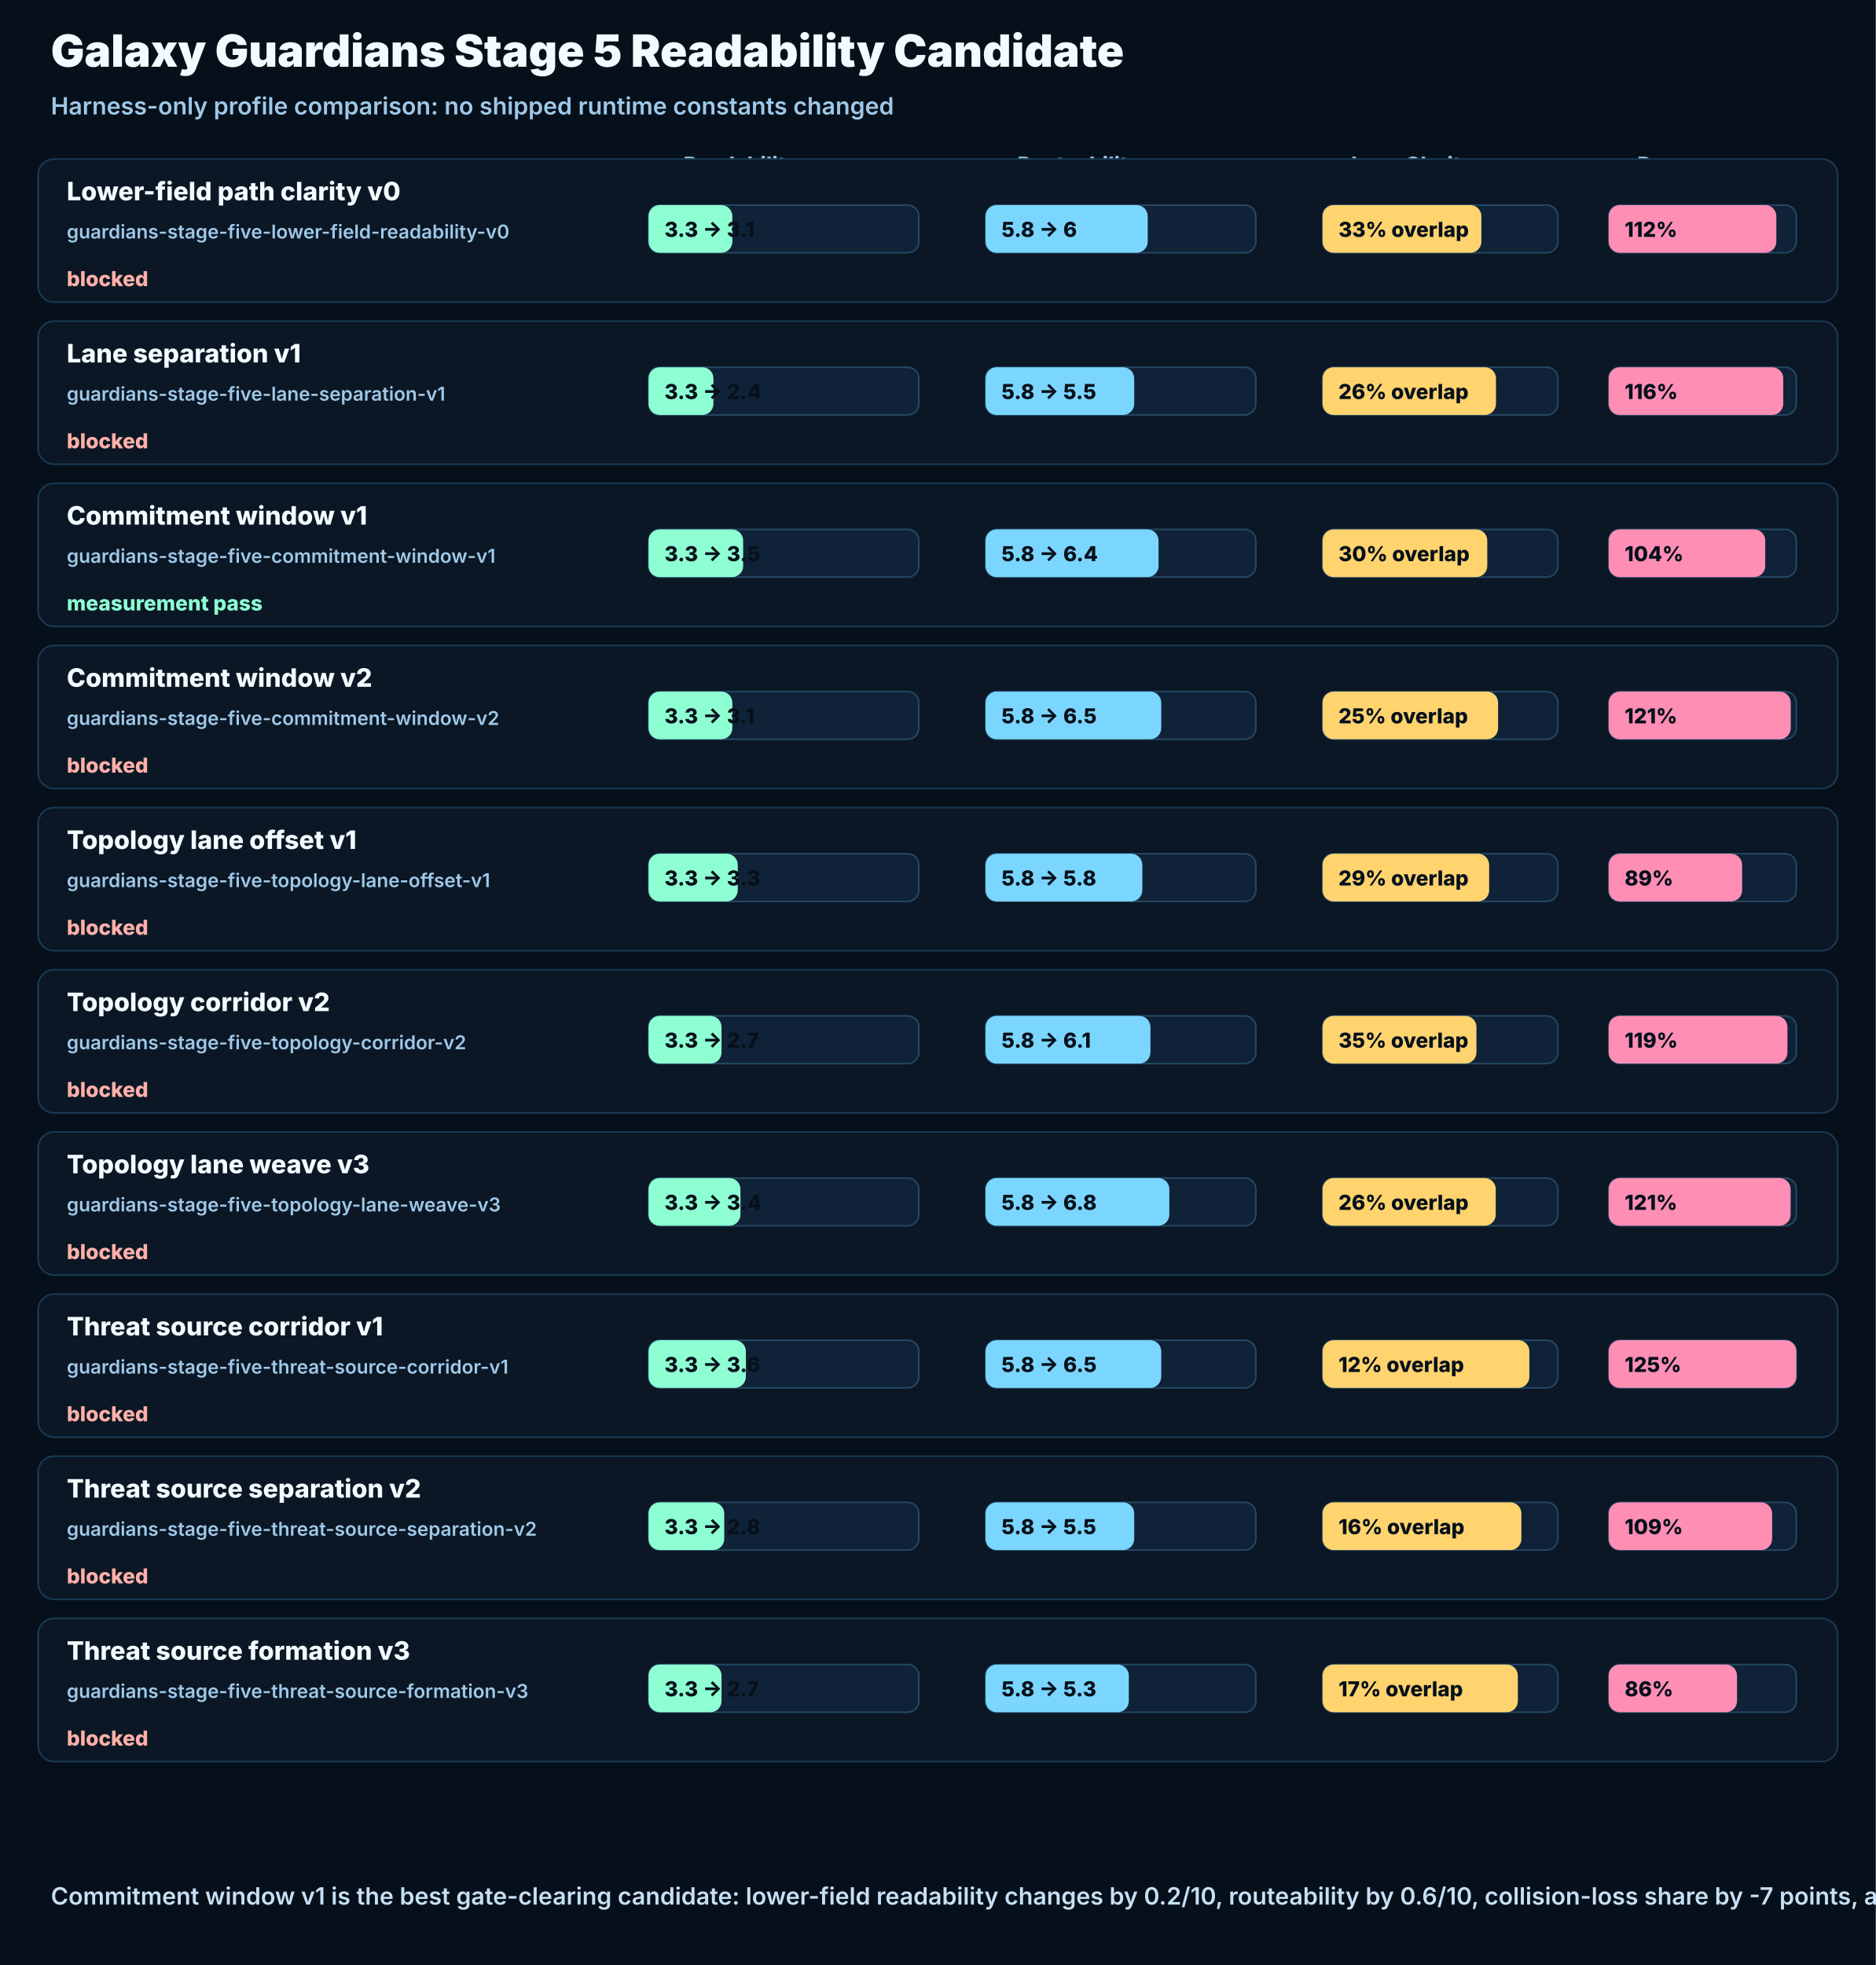
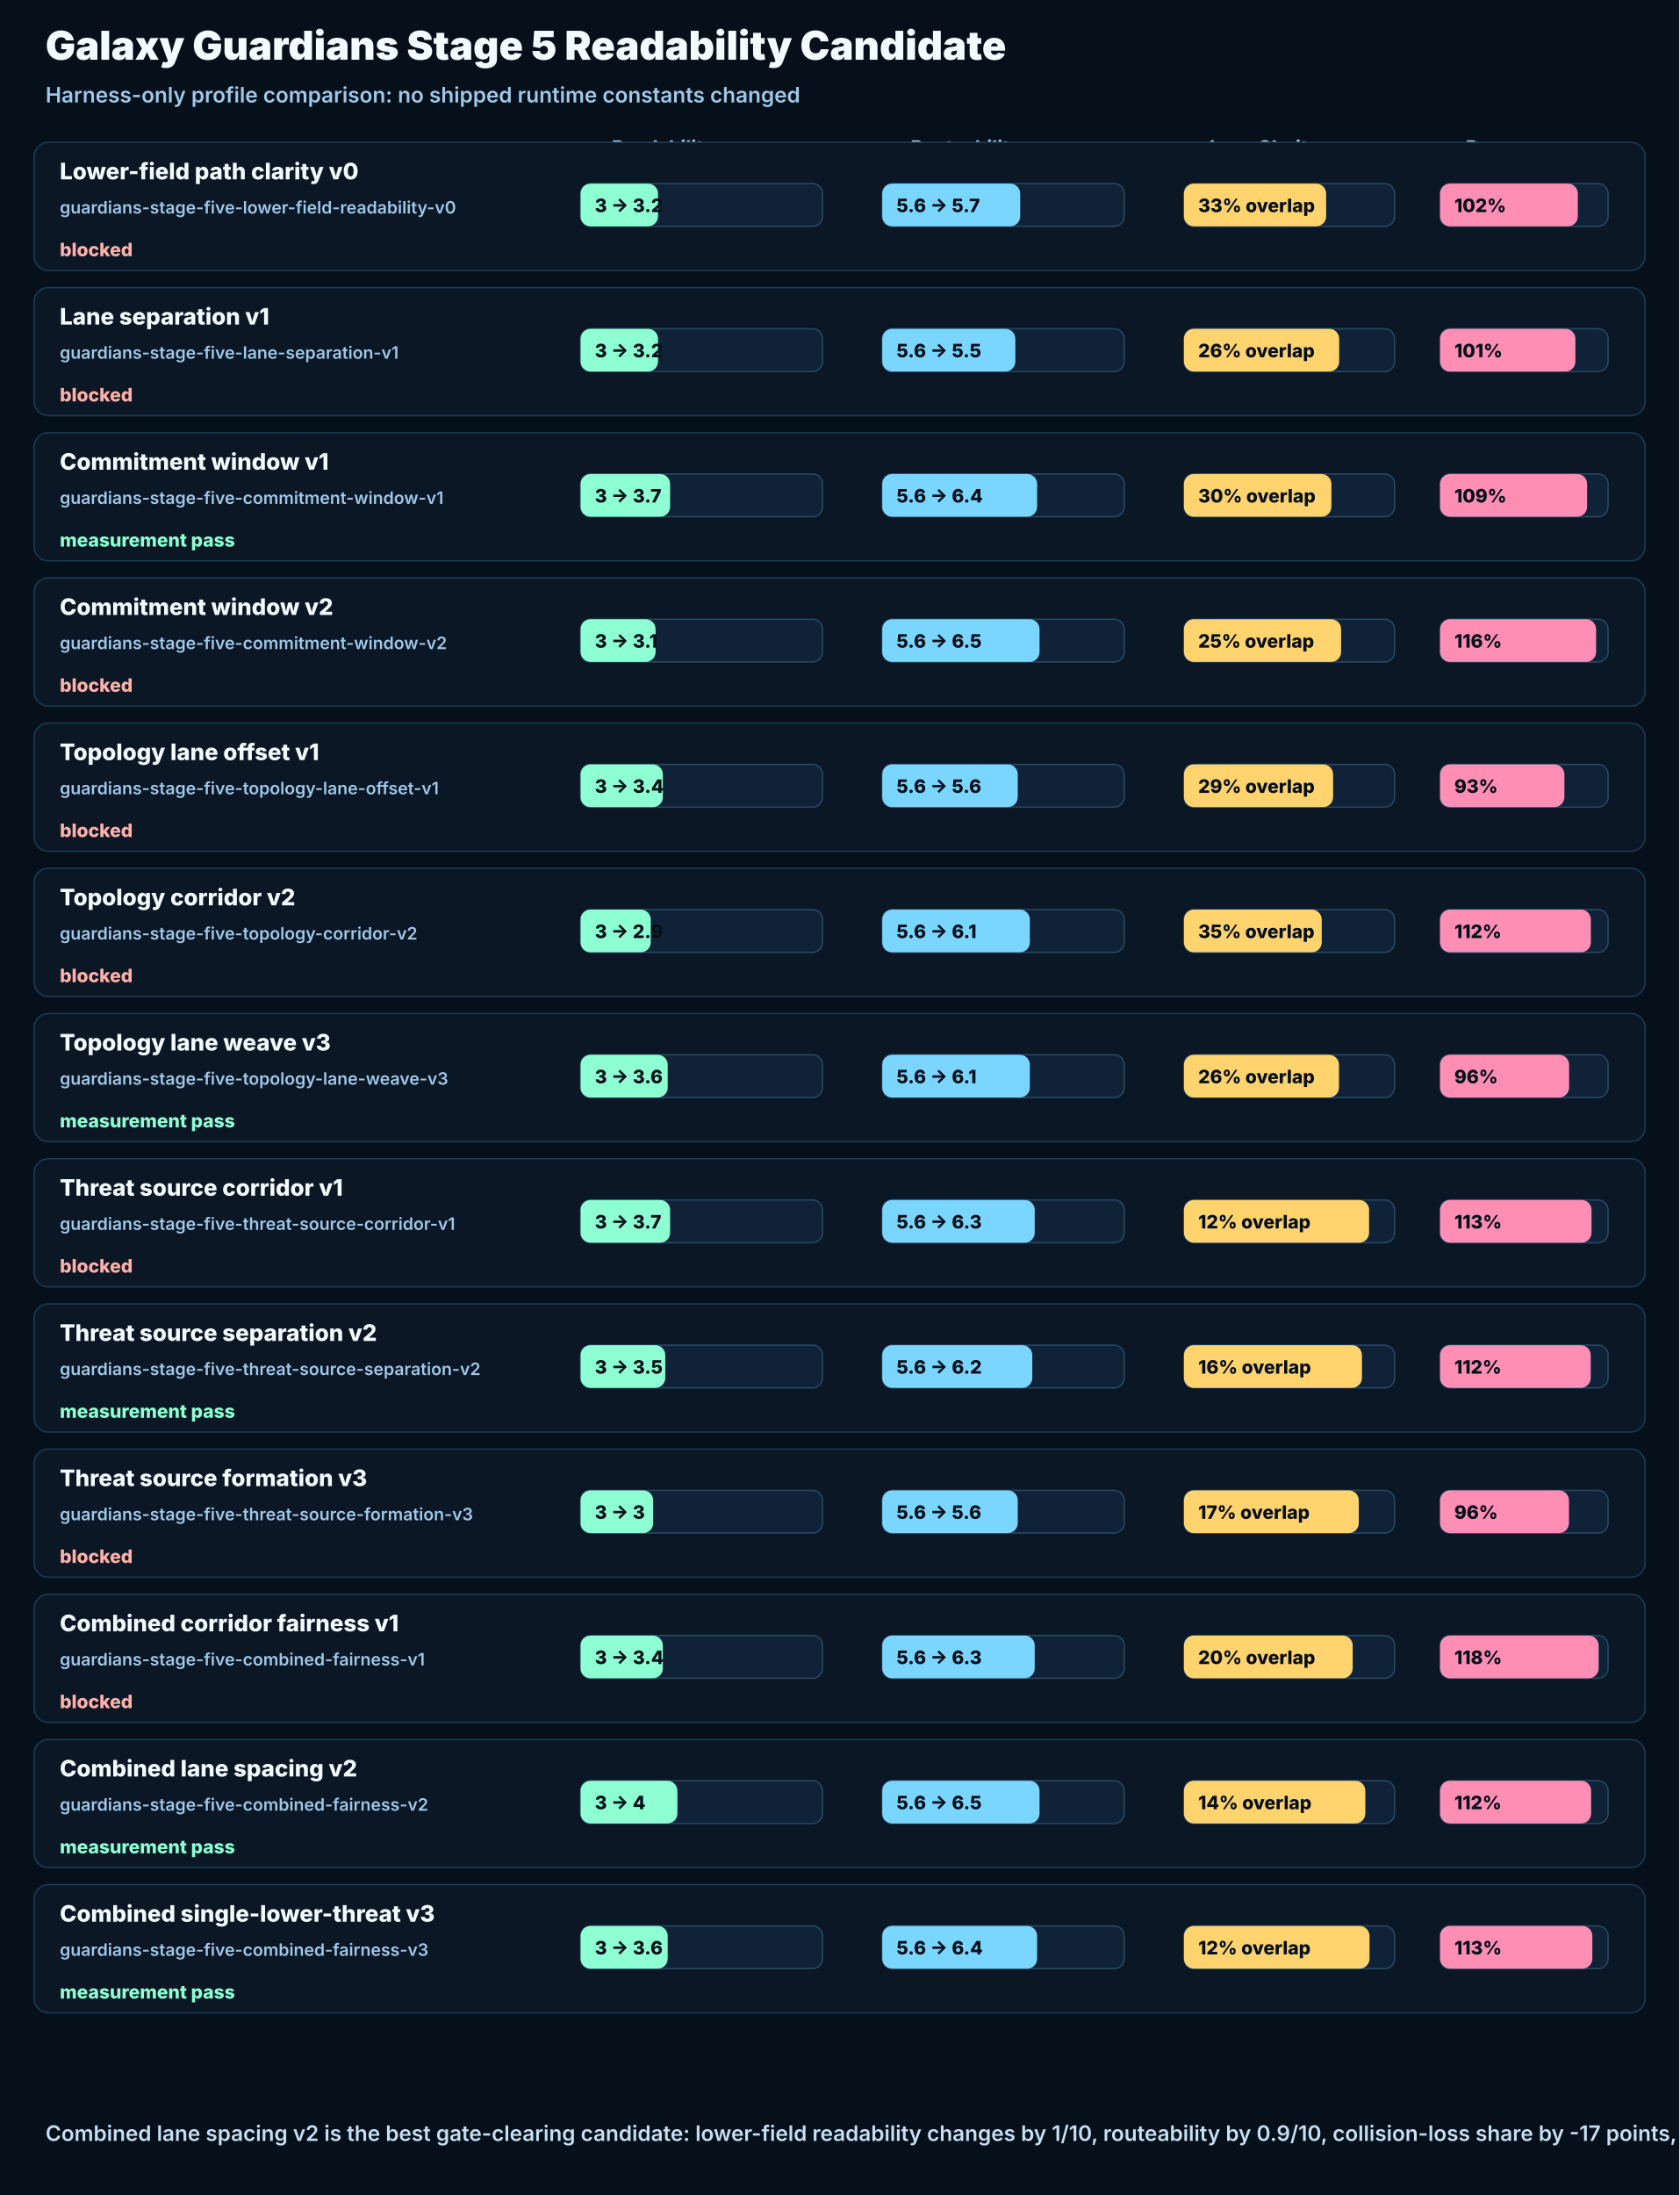
- <svg xmlns="http://www.w3.org/2000/svg" width="1180" height="1236" viewBox="0 0 1180 1236" role="img">
+ <svg xmlns="http://www.w3.org/2000/svg" width="1180" height="1542" viewBox="0 0 1180 1542" role="img">
  <rect width="100%" height="100%" fill="#06101a" />
  <text x="32" y="42" font-family="Inter, Arial, sans-serif" font-size="28" font-weight="900" fill="#f2fbff">Galaxy Guardians Stage 5 Readability Candidate</text>
  <text x="32" y="72" font-family="Inter, Arial, sans-serif" font-size="15" font-weight="600" fill="#9fc8e8">Harness-only profile comparison: no shipped runtime constants changed</text>
  <text x="430" y="108" font-family="Inter, Arial, sans-serif" font-size="13" font-weight="800" fill="#9fc8e8">Readability</text>
  <text x="640" y="108" font-family="Inter, Arial, sans-serif" font-size="13" font-weight="800" fill="#9fc8e8">Routeability</text>
  <text x="850" y="108" font-family="Inter, Arial, sans-serif" font-size="13" font-weight="800" fill="#9fc8e8">Lane Clarity</text>
  <text x="1030" y="108" font-family="Inter, Arial, sans-serif" font-size="13" font-weight="800" fill="#9fc8e8">Pressure</text>
  <rect x="24" y="100" width="1132" height="90" rx="10" fill="#0b1725" stroke="#193b55" />
  <text x="42" y="126" font-family="Inter, Arial, sans-serif" font-size="16" font-weight="800" fill="#f2fbff">Lower-field path clarity v0</text>
  <text x="42" y="150" font-family="Inter, Arial, sans-serif" font-size="12" font-weight="600" fill="#9fc8e8">guardians-stage-five-lower-field-readability-v0</text>
  <text x="42" y="180" font-family="Inter, Arial, sans-serif" font-size="13" font-weight="800" fill="#ffb0a8">blocked</text>
  <rect x="408" y="129" width="170" height="30" rx="7" fill="#102237" stroke="#244863" />
-   <rect x="408" y="129" width="52.7" height="30" rx="7" fill="#8effd2" />
-   <text x="418" y="149" font-family="Inter, Arial, sans-serif" font-size="13" font-weight="800" fill="#06101a">3.3 -&gt; 3.1</text>
+   <rect x="408" y="129" width="54.4" height="30" rx="7" fill="#8effd2" />
+   <text x="418" y="149" font-family="Inter, Arial, sans-serif" font-size="13" font-weight="800" fill="#06101a">3 -&gt; 3.2</text>
  <rect x="620" y="129" width="170" height="30" rx="7" fill="#102237" stroke="#244863" />
-   <rect x="620" y="129" width="102" height="30" rx="7" fill="#7bd6ff" />
-   <text x="630" y="149" font-family="Inter, Arial, sans-serif" font-size="13" font-weight="800" fill="#06101a">5.8 -&gt; 6</text>
+   <rect x="620" y="129" width="96.9" height="30" rx="7" fill="#7bd6ff" />
+   <text x="630" y="149" font-family="Inter, Arial, sans-serif" font-size="13" font-weight="800" fill="#06101a">5.6 -&gt; 5.7</text>
  <rect x="832" y="129" width="148" height="30" rx="7" fill="#102237" stroke="#244863" />
  <rect x="832" y="129" width="99.9" height="30" rx="7" fill="#ffd36e" />
  <text x="842" y="149" font-family="Inter, Arial, sans-serif" font-size="13" font-weight="800" fill="#06101a">33% overlap</text>
  <rect x="1012" y="129" width="118" height="30" rx="7" fill="#102237" stroke="#244863" />
-   <rect x="1012" y="129" width="105.445" height="30" rx="7" fill="#ff8eb5" />
-   <text x="1022" y="149" font-family="Inter, Arial, sans-serif" font-size="13" font-weight="800" fill="#06101a">112%</text>
+   <rect x="1012" y="129" width="96.76" height="30" rx="7" fill="#ff8eb5" />
+   <text x="1022" y="149" font-family="Inter, Arial, sans-serif" font-size="13" font-weight="800" fill="#06101a">102%</text>
  <rect x="24" y="202" width="1132" height="90" rx="10" fill="#0b1725" stroke="#193b55" />
  <text x="42" y="228" font-family="Inter, Arial, sans-serif" font-size="16" font-weight="800" fill="#f2fbff">Lane separation v1</text>
  <text x="42" y="252" font-family="Inter, Arial, sans-serif" font-size="12" font-weight="600" fill="#9fc8e8">guardians-stage-five-lane-separation-v1</text>
  <text x="42" y="282" font-family="Inter, Arial, sans-serif" font-size="13" font-weight="800" fill="#ffb0a8">blocked</text>
  <rect x="408" y="231" width="170" height="30" rx="7" fill="#102237" stroke="#244863" />
-   <rect x="408" y="231" width="40.8" height="30" rx="7" fill="#8effd2" />
-   <text x="418" y="251" font-family="Inter, Arial, sans-serif" font-size="13" font-weight="800" fill="#06101a">3.3 -&gt; 2.4</text>
+   <rect x="408" y="231" width="54.4" height="30" rx="7" fill="#8effd2" />
+   <text x="418" y="251" font-family="Inter, Arial, sans-serif" font-size="13" font-weight="800" fill="#06101a">3 -&gt; 3.2</text>
  <rect x="620" y="231" width="170" height="30" rx="7" fill="#102237" stroke="#244863" />
  <rect x="620" y="231" width="93.5" height="30" rx="7" fill="#7bd6ff" />
-   <text x="630" y="251" font-family="Inter, Arial, sans-serif" font-size="13" font-weight="800" fill="#06101a">5.8 -&gt; 5.5</text>
+   <text x="630" y="251" font-family="Inter, Arial, sans-serif" font-size="13" font-weight="800" fill="#06101a">5.6 -&gt; 5.5</text>
  <rect x="832" y="231" width="148" height="30" rx="7" fill="#102237" stroke="#244863" />
  <rect x="832" y="231" width="109.076" height="30" rx="7" fill="#ffd36e" />
  <text x="842" y="251" font-family="Inter, Arial, sans-serif" font-size="13" font-weight="800" fill="#06101a">26% overlap</text>
  <rect x="1012" y="231" width="118" height="30" rx="7" fill="#102237" stroke="#244863" />
-   <rect x="1012" y="231" width="109.787" height="30" rx="7" fill="#ff8eb5" />
-   <text x="1022" y="251" font-family="Inter, Arial, sans-serif" font-size="13" font-weight="800" fill="#06101a">116%</text>
+   <rect x="1012" y="231" width="95.061" height="30" rx="7" fill="#ff8eb5" />
+   <text x="1022" y="251" font-family="Inter, Arial, sans-serif" font-size="13" font-weight="800" fill="#06101a">101%</text>
  <rect x="24" y="304" width="1132" height="90" rx="10" fill="#0b1725" stroke="#193b55" />
  <text x="42" y="330" font-family="Inter, Arial, sans-serif" font-size="16" font-weight="800" fill="#f2fbff">Commitment window v1</text>
  <text x="42" y="354" font-family="Inter, Arial, sans-serif" font-size="12" font-weight="600" fill="#9fc8e8">guardians-stage-five-commitment-window-v1</text>
  <text x="42" y="384" font-family="Inter, Arial, sans-serif" font-size="13" font-weight="800" fill="#8effd2">measurement pass</text>
  <rect x="408" y="333" width="170" height="30" rx="7" fill="#102237" stroke="#244863" />
-   <rect x="408" y="333" width="59.5" height="30" rx="7" fill="#8effd2" />
-   <text x="418" y="353" font-family="Inter, Arial, sans-serif" font-size="13" font-weight="800" fill="#06101a">3.3 -&gt; 3.5</text>
+   <rect x="408" y="333" width="62.9" height="30" rx="7" fill="#8effd2" />
+   <text x="418" y="353" font-family="Inter, Arial, sans-serif" font-size="13" font-weight="800" fill="#06101a">3 -&gt; 3.7</text>
  <rect x="620" y="333" width="170" height="30" rx="7" fill="#102237" stroke="#244863" />
  <rect x="620" y="333" width="108.8" height="30" rx="7" fill="#7bd6ff" />
-   <text x="630" y="353" font-family="Inter, Arial, sans-serif" font-size="13" font-weight="800" fill="#06101a">5.8 -&gt; 6.4</text>
+   <text x="630" y="353" font-family="Inter, Arial, sans-serif" font-size="13" font-weight="800" fill="#06101a">5.6 -&gt; 6.4</text>
  <rect x="832" y="333" width="148" height="30" rx="7" fill="#102237" stroke="#244863" />
  <rect x="832" y="333" width="103.6" height="30" rx="7" fill="#ffd36e" />
  <text x="842" y="353" font-family="Inter, Arial, sans-serif" font-size="13" font-weight="800" fill="#06101a">30% overlap</text>
  <rect x="1012" y="333" width="118" height="30" rx="7" fill="#102237" stroke="#244863" />
-   <rect x="1012" y="333" width="98.459" height="30" rx="7" fill="#ff8eb5" />
-   <text x="1022" y="353" font-family="Inter, Arial, sans-serif" font-size="13" font-weight="800" fill="#06101a">104%</text>
+   <rect x="1012" y="333" width="103.274" height="30" rx="7" fill="#ff8eb5" />
+   <text x="1022" y="353" font-family="Inter, Arial, sans-serif" font-size="13" font-weight="800" fill="#06101a">109%</text>
  <rect x="24" y="406" width="1132" height="90" rx="10" fill="#0b1725" stroke="#193b55" />
  <text x="42" y="432" font-family="Inter, Arial, sans-serif" font-size="16" font-weight="800" fill="#f2fbff">Commitment window v2</text>
  <text x="42" y="456" font-family="Inter, Arial, sans-serif" font-size="12" font-weight="600" fill="#9fc8e8">guardians-stage-five-commitment-window-v2</text>
  <text x="42" y="486" font-family="Inter, Arial, sans-serif" font-size="13" font-weight="800" fill="#ffb0a8">blocked</text>
  <rect x="408" y="435" width="170" height="30" rx="7" fill="#102237" stroke="#244863" />
  <rect x="408" y="435" width="52.7" height="30" rx="7" fill="#8effd2" />
-   <text x="418" y="455" font-family="Inter, Arial, sans-serif" font-size="13" font-weight="800" fill="#06101a">3.3 -&gt; 3.1</text>
+   <text x="418" y="455" font-family="Inter, Arial, sans-serif" font-size="13" font-weight="800" fill="#06101a">3 -&gt; 3.1</text>
  <rect x="620" y="435" width="170" height="30" rx="7" fill="#102237" stroke="#244863" />
  <rect x="620" y="435" width="110.5" height="30" rx="7" fill="#7bd6ff" />
-   <text x="630" y="455" font-family="Inter, Arial, sans-serif" font-size="13" font-weight="800" fill="#06101a">5.8 -&gt; 6.5</text>
+   <text x="630" y="455" font-family="Inter, Arial, sans-serif" font-size="13" font-weight="800" fill="#06101a">5.6 -&gt; 6.5</text>
  <rect x="832" y="435" width="148" height="30" rx="7" fill="#102237" stroke="#244863" />
  <rect x="832" y="435" width="110.408" height="30" rx="7" fill="#ffd36e" />
  <text x="842" y="455" font-family="Inter, Arial, sans-serif" font-size="13" font-weight="800" fill="#06101a">25% overlap</text>
  <rect x="1012" y="435" width="118" height="30" rx="7" fill="#102237" stroke="#244863" />
-   <rect x="1012" y="435" width="114.507" height="30" rx="7" fill="#ff8eb5" />
-   <text x="1022" y="455" font-family="Inter, Arial, sans-serif" font-size="13" font-weight="800" fill="#06101a">121%</text>
+   <rect x="1012" y="435" width="109.598" height="30" rx="7" fill="#ff8eb5" />
+   <text x="1022" y="455" font-family="Inter, Arial, sans-serif" font-size="13" font-weight="800" fill="#06101a">116%</text>
  <rect x="24" y="508" width="1132" height="90" rx="10" fill="#0b1725" stroke="#193b55" />
  <text x="42" y="534" font-family="Inter, Arial, sans-serif" font-size="16" font-weight="800" fill="#f2fbff">Topology lane offset v1</text>
  <text x="42" y="558" font-family="Inter, Arial, sans-serif" font-size="12" font-weight="600" fill="#9fc8e8">guardians-stage-five-topology-lane-offset-v1</text>
  <text x="42" y="588" font-family="Inter, Arial, sans-serif" font-size="13" font-weight="800" fill="#ffb0a8">blocked</text>
  <rect x="408" y="537" width="170" height="30" rx="7" fill="#102237" stroke="#244863" />
-   <rect x="408" y="537" width="56.1" height="30" rx="7" fill="#8effd2" />
-   <text x="418" y="557" font-family="Inter, Arial, sans-serif" font-size="13" font-weight="800" fill="#06101a">3.3 -&gt; 3.3</text>
+   <rect x="408" y="537" width="57.8" height="30" rx="7" fill="#8effd2" />
+   <text x="418" y="557" font-family="Inter, Arial, sans-serif" font-size="13" font-weight="800" fill="#06101a">3 -&gt; 3.4</text>
  <rect x="620" y="537" width="170" height="30" rx="7" fill="#102237" stroke="#244863" />
-   <rect x="620" y="537" width="98.6" height="30" rx="7" fill="#7bd6ff" />
-   <text x="630" y="557" font-family="Inter, Arial, sans-serif" font-size="13" font-weight="800" fill="#06101a">5.8 -&gt; 5.8</text>
+   <rect x="620" y="537" width="95.2" height="30" rx="7" fill="#7bd6ff" />
+   <text x="630" y="557" font-family="Inter, Arial, sans-serif" font-size="13" font-weight="800" fill="#06101a">5.6 -&gt; 5.6</text>
  <rect x="832" y="537" width="148" height="30" rx="7" fill="#102237" stroke="#244863" />
  <rect x="832" y="537" width="104.784" height="30" rx="7" fill="#ffd36e" />
  <text x="842" y="557" font-family="Inter, Arial, sans-serif" font-size="13" font-weight="800" fill="#06101a">29% overlap</text>
  <rect x="1012" y="537" width="118" height="30" rx="7" fill="#102237" stroke="#244863" />
-   <rect x="1012" y="537" width="83.922" height="30" rx="7" fill="#ff8eb5" />
-   <text x="1022" y="557" font-family="Inter, Arial, sans-serif" font-size="13" font-weight="800" fill="#06101a">89%</text>
+   <rect x="1012" y="537" width="87.32" height="30" rx="7" fill="#ff8eb5" />
+   <text x="1022" y="557" font-family="Inter, Arial, sans-serif" font-size="13" font-weight="800" fill="#06101a">93%</text>
  <rect x="24" y="610" width="1132" height="90" rx="10" fill="#0b1725" stroke="#193b55" />
  <text x="42" y="636" font-family="Inter, Arial, sans-serif" font-size="16" font-weight="800" fill="#f2fbff">Topology corridor v2</text>
  <text x="42" y="660" font-family="Inter, Arial, sans-serif" font-size="12" font-weight="600" fill="#9fc8e8">guardians-stage-five-topology-corridor-v2</text>
  <text x="42" y="690" font-family="Inter, Arial, sans-serif" font-size="13" font-weight="800" fill="#ffb0a8">blocked</text>
  <rect x="408" y="639" width="170" height="30" rx="7" fill="#102237" stroke="#244863" />
-   <rect x="408" y="639" width="45.9" height="30" rx="7" fill="#8effd2" />
-   <text x="418" y="659" font-family="Inter, Arial, sans-serif" font-size="13" font-weight="800" fill="#06101a">3.3 -&gt; 2.7</text>
+   <rect x="408" y="639" width="49.3" height="30" rx="7" fill="#8effd2" />
+   <text x="418" y="659" font-family="Inter, Arial, sans-serif" font-size="13" font-weight="800" fill="#06101a">3 -&gt; 2.9</text>
  <rect x="620" y="639" width="170" height="30" rx="7" fill="#102237" stroke="#244863" />
  <rect x="620" y="639" width="103.7" height="30" rx="7" fill="#7bd6ff" />
-   <text x="630" y="659" font-family="Inter, Arial, sans-serif" font-size="13" font-weight="800" fill="#06101a">5.8 -&gt; 6.1</text>
+   <text x="630" y="659" font-family="Inter, Arial, sans-serif" font-size="13" font-weight="800" fill="#06101a">5.6 -&gt; 6.1</text>
  <rect x="832" y="639" width="148" height="30" rx="7" fill="#102237" stroke="#244863" />
  <rect x="832" y="639" width="96.792" height="30" rx="7" fill="#ffd36e" />
  <text x="842" y="659" font-family="Inter, Arial, sans-serif" font-size="13" font-weight="800" fill="#06101a">35% overlap</text>
  <rect x="1012" y="639" width="118" height="30" rx="7" fill="#102237" stroke="#244863" />
-   <rect x="1012" y="639" width="112.43" height="30" rx="7" fill="#ff8eb5" />
-   <text x="1022" y="659" font-family="Inter, Arial, sans-serif" font-size="13" font-weight="800" fill="#06101a">119%</text>
+   <rect x="1012" y="639" width="105.917" height="30" rx="7" fill="#ff8eb5" />
+   <text x="1022" y="659" font-family="Inter, Arial, sans-serif" font-size="13" font-weight="800" fill="#06101a">112%</text>
  <rect x="24" y="712" width="1132" height="90" rx="10" fill="#0b1725" stroke="#193b55" />
  <text x="42" y="738" font-family="Inter, Arial, sans-serif" font-size="16" font-weight="800" fill="#f2fbff">Topology lane weave v3</text>
  <text x="42" y="762" font-family="Inter, Arial, sans-serif" font-size="12" font-weight="600" fill="#9fc8e8">guardians-stage-five-topology-lane-weave-v3</text>
-   <text x="42" y="792" font-family="Inter, Arial, sans-serif" font-size="13" font-weight="800" fill="#ffb0a8">blocked</text>
+   <text x="42" y="792" font-family="Inter, Arial, sans-serif" font-size="13" font-weight="800" fill="#8effd2">measurement pass</text>
  <rect x="408" y="741" width="170" height="30" rx="7" fill="#102237" stroke="#244863" />
-   <rect x="408" y="741" width="57.8" height="30" rx="7" fill="#8effd2" />
-   <text x="418" y="761" font-family="Inter, Arial, sans-serif" font-size="13" font-weight="800" fill="#06101a">3.3 -&gt; 3.4</text>
+   <rect x="408" y="741" width="61.2" height="30" rx="7" fill="#8effd2" />
+   <text x="418" y="761" font-family="Inter, Arial, sans-serif" font-size="13" font-weight="800" fill="#06101a">3 -&gt; 3.6</text>
  <rect x="620" y="741" width="170" height="30" rx="7" fill="#102237" stroke="#244863" />
-   <rect x="620" y="741" width="115.6" height="30" rx="7" fill="#7bd6ff" />
-   <text x="630" y="761" font-family="Inter, Arial, sans-serif" font-size="13" font-weight="800" fill="#06101a">5.8 -&gt; 6.8</text>
+   <rect x="620" y="741" width="103.7" height="30" rx="7" fill="#7bd6ff" />
+   <text x="630" y="761" font-family="Inter, Arial, sans-serif" font-size="13" font-weight="800" fill="#06101a">5.6 -&gt; 6.1</text>
  <rect x="832" y="741" width="148" height="30" rx="7" fill="#102237" stroke="#244863" />
  <rect x="832" y="741" width="108.928" height="30" rx="7" fill="#ffd36e" />
  <text x="842" y="761" font-family="Inter, Arial, sans-serif" font-size="13" font-weight="800" fill="#06101a">26% overlap</text>
  <rect x="1012" y="741" width="118" height="30" rx="7" fill="#102237" stroke="#244863" />
-   <rect x="1012" y="741" width="114.413" height="30" rx="7" fill="#ff8eb5" />
-   <text x="1022" y="761" font-family="Inter, Arial, sans-serif" font-size="13" font-weight="800" fill="#06101a">121%</text>
+   <rect x="1012" y="741" width="90.624" height="30" rx="7" fill="#ff8eb5" />
+   <text x="1022" y="761" font-family="Inter, Arial, sans-serif" font-size="13" font-weight="800" fill="#06101a">96%</text>
  <rect x="24" y="814" width="1132" height="90" rx="10" fill="#0b1725" stroke="#193b55" />
  <text x="42" y="840" font-family="Inter, Arial, sans-serif" font-size="16" font-weight="800" fill="#f2fbff">Threat source corridor v1</text>
  <text x="42" y="864" font-family="Inter, Arial, sans-serif" font-size="12" font-weight="600" fill="#9fc8e8">guardians-stage-five-threat-source-corridor-v1</text>
  <text x="42" y="894" font-family="Inter, Arial, sans-serif" font-size="13" font-weight="800" fill="#ffb0a8">blocked</text>
  <rect x="408" y="843" width="170" height="30" rx="7" fill="#102237" stroke="#244863" />
-   <rect x="408" y="843" width="61.2" height="30" rx="7" fill="#8effd2" />
-   <text x="418" y="863" font-family="Inter, Arial, sans-serif" font-size="13" font-weight="800" fill="#06101a">3.3 -&gt; 3.6</text>
+   <rect x="408" y="843" width="62.9" height="30" rx="7" fill="#8effd2" />
+   <text x="418" y="863" font-family="Inter, Arial, sans-serif" font-size="13" font-weight="800" fill="#06101a">3 -&gt; 3.7</text>
  <rect x="620" y="843" width="170" height="30" rx="7" fill="#102237" stroke="#244863" />
-   <rect x="620" y="843" width="110.5" height="30" rx="7" fill="#7bd6ff" />
-   <text x="630" y="863" font-family="Inter, Arial, sans-serif" font-size="13" font-weight="800" fill="#06101a">5.8 -&gt; 6.5</text>
+   <rect x="620" y="843" width="107.1" height="30" rx="7" fill="#7bd6ff" />
+   <text x="630" y="863" font-family="Inter, Arial, sans-serif" font-size="13" font-weight="800" fill="#06101a">5.6 -&gt; 6.3</text>
  <rect x="832" y="843" width="148" height="30" rx="7" fill="#102237" stroke="#244863" />
  <rect x="832" y="843" width="130.092" height="30" rx="7" fill="#ffd36e" />
  <text x="842" y="863" font-family="Inter, Arial, sans-serif" font-size="13" font-weight="800" fill="#06101a">12% overlap</text>
  <rect x="1012" y="843" width="118" height="30" rx="7" fill="#102237" stroke="#244863" />
-   <rect x="1012" y="843" width="118" height="30" rx="7" fill="#ff8eb5" />
-   <text x="1022" y="863" font-family="Inter, Arial, sans-serif" font-size="13" font-weight="800" fill="#06101a">125%</text>
+   <rect x="1012" y="843" width="106.389" height="30" rx="7" fill="#ff8eb5" />
+   <text x="1022" y="863" font-family="Inter, Arial, sans-serif" font-size="13" font-weight="800" fill="#06101a">113%</text>
  <rect x="24" y="916" width="1132" height="90" rx="10" fill="#0b1725" stroke="#193b55" />
  <text x="42" y="942" font-family="Inter, Arial, sans-serif" font-size="16" font-weight="800" fill="#f2fbff">Threat source separation v2</text>
  <text x="42" y="966" font-family="Inter, Arial, sans-serif" font-size="12" font-weight="600" fill="#9fc8e8">guardians-stage-five-threat-source-separation-v2</text>
-   <text x="42" y="996" font-family="Inter, Arial, sans-serif" font-size="13" font-weight="800" fill="#ffb0a8">blocked</text>
+   <text x="42" y="996" font-family="Inter, Arial, sans-serif" font-size="13" font-weight="800" fill="#8effd2">measurement pass</text>
  <rect x="408" y="945" width="170" height="30" rx="7" fill="#102237" stroke="#244863" />
-   <rect x="408" y="945" width="47.6" height="30" rx="7" fill="#8effd2" />
-   <text x="418" y="965" font-family="Inter, Arial, sans-serif" font-size="13" font-weight="800" fill="#06101a">3.3 -&gt; 2.8</text>
+   <rect x="408" y="945" width="59.5" height="30" rx="7" fill="#8effd2" />
+   <text x="418" y="965" font-family="Inter, Arial, sans-serif" font-size="13" font-weight="800" fill="#06101a">3 -&gt; 3.5</text>
  <rect x="620" y="945" width="170" height="30" rx="7" fill="#102237" stroke="#244863" />
-   <rect x="620" y="945" width="93.5" height="30" rx="7" fill="#7bd6ff" />
-   <text x="630" y="965" font-family="Inter, Arial, sans-serif" font-size="13" font-weight="800" fill="#06101a">5.8 -&gt; 5.5</text>
+   <rect x="620" y="945" width="105.4" height="30" rx="7" fill="#7bd6ff" />
+   <text x="630" y="965" font-family="Inter, Arial, sans-serif" font-size="13" font-weight="800" fill="#06101a">5.6 -&gt; 6.2</text>
  <rect x="832" y="945" width="148" height="30" rx="7" fill="#102237" stroke="#244863" />
  <rect x="832" y="945" width="125.06" height="30" rx="7" fill="#ffd36e" />
  <text x="842" y="965" font-family="Inter, Arial, sans-serif" font-size="13" font-weight="800" fill="#06101a">16% overlap</text>
  <rect x="1012" y="945" width="118" height="30" rx="7" fill="#102237" stroke="#244863" />
-   <rect x="1012" y="945" width="102.802" height="30" rx="7" fill="#ff8eb5" />
-   <text x="1022" y="965" font-family="Inter, Arial, sans-serif" font-size="13" font-weight="800" fill="#06101a">109%</text>
+   <rect x="1012" y="945" width="105.822" height="30" rx="7" fill="#ff8eb5" />
+   <text x="1022" y="965" font-family="Inter, Arial, sans-serif" font-size="13" font-weight="800" fill="#06101a">112%</text>
  <rect x="24" y="1018" width="1132" height="90" rx="10" fill="#0b1725" stroke="#193b55" />
  <text x="42" y="1044" font-family="Inter, Arial, sans-serif" font-size="16" font-weight="800" fill="#f2fbff">Threat source formation v3</text>
  <text x="42" y="1068" font-family="Inter, Arial, sans-serif" font-size="12" font-weight="600" fill="#9fc8e8">guardians-stage-five-threat-source-formation-v3</text>
  <text x="42" y="1098" font-family="Inter, Arial, sans-serif" font-size="13" font-weight="800" fill="#ffb0a8">blocked</text>
  <rect x="408" y="1047" width="170" height="30" rx="7" fill="#102237" stroke="#244863" />
-   <rect x="408" y="1047" width="45.9" height="30" rx="7" fill="#8effd2" />
-   <text x="418" y="1067" font-family="Inter, Arial, sans-serif" font-size="13" font-weight="800" fill="#06101a">3.3 -&gt; 2.7</text>
+   <rect x="408" y="1047" width="51" height="30" rx="7" fill="#8effd2" />
+   <text x="418" y="1067" font-family="Inter, Arial, sans-serif" font-size="13" font-weight="800" fill="#06101a">3 -&gt; 3</text>
  <rect x="620" y="1047" width="170" height="30" rx="7" fill="#102237" stroke="#244863" />
-   <rect x="620" y="1047" width="90.1" height="30" rx="7" fill="#7bd6ff" />
-   <text x="630" y="1067" font-family="Inter, Arial, sans-serif" font-size="13" font-weight="800" fill="#06101a">5.8 -&gt; 5.3</text>
+   <rect x="620" y="1047" width="95.2" height="30" rx="7" fill="#7bd6ff" />
+   <text x="630" y="1067" font-family="Inter, Arial, sans-serif" font-size="13" font-weight="800" fill="#06101a">5.6 -&gt; 5.6</text>
  <rect x="832" y="1047" width="148" height="30" rx="7" fill="#102237" stroke="#244863" />
  <rect x="832" y="1047" width="122.84" height="30" rx="7" fill="#ffd36e" />
  <text x="842" y="1067" font-family="Inter, Arial, sans-serif" font-size="13" font-weight="800" fill="#06101a">17% overlap</text>
  <rect x="1012" y="1047" width="118" height="30" rx="7" fill="#102237" stroke="#244863" />
-   <rect x="1012" y="1047" width="80.712" height="30" rx="7" fill="#ff8eb5" />
-   <text x="1022" y="1067" font-family="Inter, Arial, sans-serif" font-size="13" font-weight="800" fill="#06101a">86%</text>
-   <text x="32" y="1198" font-family="Inter, Arial, sans-serif" font-size="15" font-weight="600" fill="#c7dff3">Commitment window v1 is the best gate-clearing candidate: lower-field readability changes by 0.2/10, routeability by 0.6/10, collision-loss share by -7 points, and measured pressure retention is 104%.</text>
+   <rect x="1012" y="1047" width="90.53" height="30" rx="7" fill="#ff8eb5" />
+   <text x="1022" y="1067" font-family="Inter, Arial, sans-serif" font-size="13" font-weight="800" fill="#06101a">96%</text>
+   <rect x="24" y="1120" width="1132" height="90" rx="10" fill="#0b1725" stroke="#193b55" />
+   <text x="42" y="1146" font-family="Inter, Arial, sans-serif" font-size="16" font-weight="800" fill="#f2fbff">Combined corridor fairness v1</text>
+   <text x="42" y="1170" font-family="Inter, Arial, sans-serif" font-size="12" font-weight="600" fill="#9fc8e8">guardians-stage-five-combined-fairness-v1</text>
+   <text x="42" y="1200" font-family="Inter, Arial, sans-serif" font-size="13" font-weight="800" fill="#ffb0a8">blocked</text>
+   <rect x="408" y="1149" width="170" height="30" rx="7" fill="#102237" stroke="#244863" />
+   <rect x="408" y="1149" width="57.8" height="30" rx="7" fill="#8effd2" />
+   <text x="418" y="1169" font-family="Inter, Arial, sans-serif" font-size="13" font-weight="800" fill="#06101a">3 -&gt; 3.4</text>
+   <rect x="620" y="1149" width="170" height="30" rx="7" fill="#102237" stroke="#244863" />
+   <rect x="620" y="1149" width="107.1" height="30" rx="7" fill="#7bd6ff" />
+   <text x="630" y="1169" font-family="Inter, Arial, sans-serif" font-size="13" font-weight="800" fill="#06101a">5.6 -&gt; 6.3</text>
+   <rect x="832" y="1149" width="148" height="30" rx="7" fill="#102237" stroke="#244863" />
+   <rect x="832" y="1149" width="118.548" height="30" rx="7" fill="#ffd36e" />
+   <text x="842" y="1169" font-family="Inter, Arial, sans-serif" font-size="13" font-weight="800" fill="#06101a">20% overlap</text>
+   <rect x="1012" y="1149" width="118" height="30" rx="7" fill="#102237" stroke="#244863" />
+   <rect x="1012" y="1149" width="111.392" height="30" rx="7" fill="#ff8eb5" />
+   <text x="1022" y="1169" font-family="Inter, Arial, sans-serif" font-size="13" font-weight="800" fill="#06101a">118%</text>
+   <rect x="24" y="1222" width="1132" height="90" rx="10" fill="#0b1725" stroke="#193b55" />
+   <text x="42" y="1248" font-family="Inter, Arial, sans-serif" font-size="16" font-weight="800" fill="#f2fbff">Combined lane spacing v2</text>
+   <text x="42" y="1272" font-family="Inter, Arial, sans-serif" font-size="12" font-weight="600" fill="#9fc8e8">guardians-stage-five-combined-fairness-v2</text>
+   <text x="42" y="1302" font-family="Inter, Arial, sans-serif" font-size="13" font-weight="800" fill="#8effd2">measurement pass</text>
+   <rect x="408" y="1251" width="170" height="30" rx="7" fill="#102237" stroke="#244863" />
+   <rect x="408" y="1251" width="68" height="30" rx="7" fill="#8effd2" />
+   <text x="418" y="1271" font-family="Inter, Arial, sans-serif" font-size="13" font-weight="800" fill="#06101a">3 -&gt; 4</text>
+   <rect x="620" y="1251" width="170" height="30" rx="7" fill="#102237" stroke="#244863" />
+   <rect x="620" y="1251" width="110.5" height="30" rx="7" fill="#7bd6ff" />
+   <text x="630" y="1271" font-family="Inter, Arial, sans-serif" font-size="13" font-weight="800" fill="#06101a">5.6 -&gt; 6.5</text>
+   <rect x="832" y="1251" width="148" height="30" rx="7" fill="#102237" stroke="#244863" />
+   <rect x="832" y="1251" width="127.428" height="30" rx="7" fill="#ffd36e" />
+   <text x="842" y="1271" font-family="Inter, Arial, sans-serif" font-size="13" font-weight="800" fill="#06101a">14% overlap</text>
+   <rect x="1012" y="1251" width="118" height="30" rx="7" fill="#102237" stroke="#244863" />
+   <rect x="1012" y="1251" width="106.106" height="30" rx="7" fill="#ff8eb5" />
+   <text x="1022" y="1271" font-family="Inter, Arial, sans-serif" font-size="13" font-weight="800" fill="#06101a">112%</text>
+   <rect x="24" y="1324" width="1132" height="90" rx="10" fill="#0b1725" stroke="#193b55" />
+   <text x="42" y="1350" font-family="Inter, Arial, sans-serif" font-size="16" font-weight="800" fill="#f2fbff">Combined single-lower-threat v3</text>
+   <text x="42" y="1374" font-family="Inter, Arial, sans-serif" font-size="12" font-weight="600" fill="#9fc8e8">guardians-stage-five-combined-fairness-v3</text>
+   <text x="42" y="1404" font-family="Inter, Arial, sans-serif" font-size="13" font-weight="800" fill="#8effd2">measurement pass</text>
+   <rect x="408" y="1353" width="170" height="30" rx="7" fill="#102237" stroke="#244863" />
+   <rect x="408" y="1353" width="61.2" height="30" rx="7" fill="#8effd2" />
+   <text x="418" y="1373" font-family="Inter, Arial, sans-serif" font-size="13" font-weight="800" fill="#06101a">3 -&gt; 3.6</text>
+   <rect x="620" y="1353" width="170" height="30" rx="7" fill="#102237" stroke="#244863" />
+   <rect x="620" y="1353" width="108.8" height="30" rx="7" fill="#7bd6ff" />
+   <text x="630" y="1373" font-family="Inter, Arial, sans-serif" font-size="13" font-weight="800" fill="#06101a">5.6 -&gt; 6.4</text>
+   <rect x="832" y="1353" width="148" height="30" rx="7" fill="#102237" stroke="#244863" />
+   <rect x="832" y="1353" width="130.388" height="30" rx="7" fill="#ffd36e" />
+   <text x="842" y="1373" font-family="Inter, Arial, sans-serif" font-size="13" font-weight="800" fill="#06101a">12% overlap</text>
+   <rect x="1012" y="1353" width="118" height="30" rx="7" fill="#102237" stroke="#244863" />
+   <rect x="1012" y="1353" width="106.955" height="30" rx="7" fill="#ff8eb5" />
+   <text x="1022" y="1373" font-family="Inter, Arial, sans-serif" font-size="13" font-weight="800" fill="#06101a">113%</text>
+   <text x="32" y="1504" font-family="Inter, Arial, sans-serif" font-size="15" font-weight="600" fill="#c7dff3">Combined lane spacing v2 is the best gate-clearing candidate: lower-field readability changes by 1/10, routeability by 0.9/10, collision-loss share by -17 points, and measured pressure retention is 112%.</text>
</svg>
